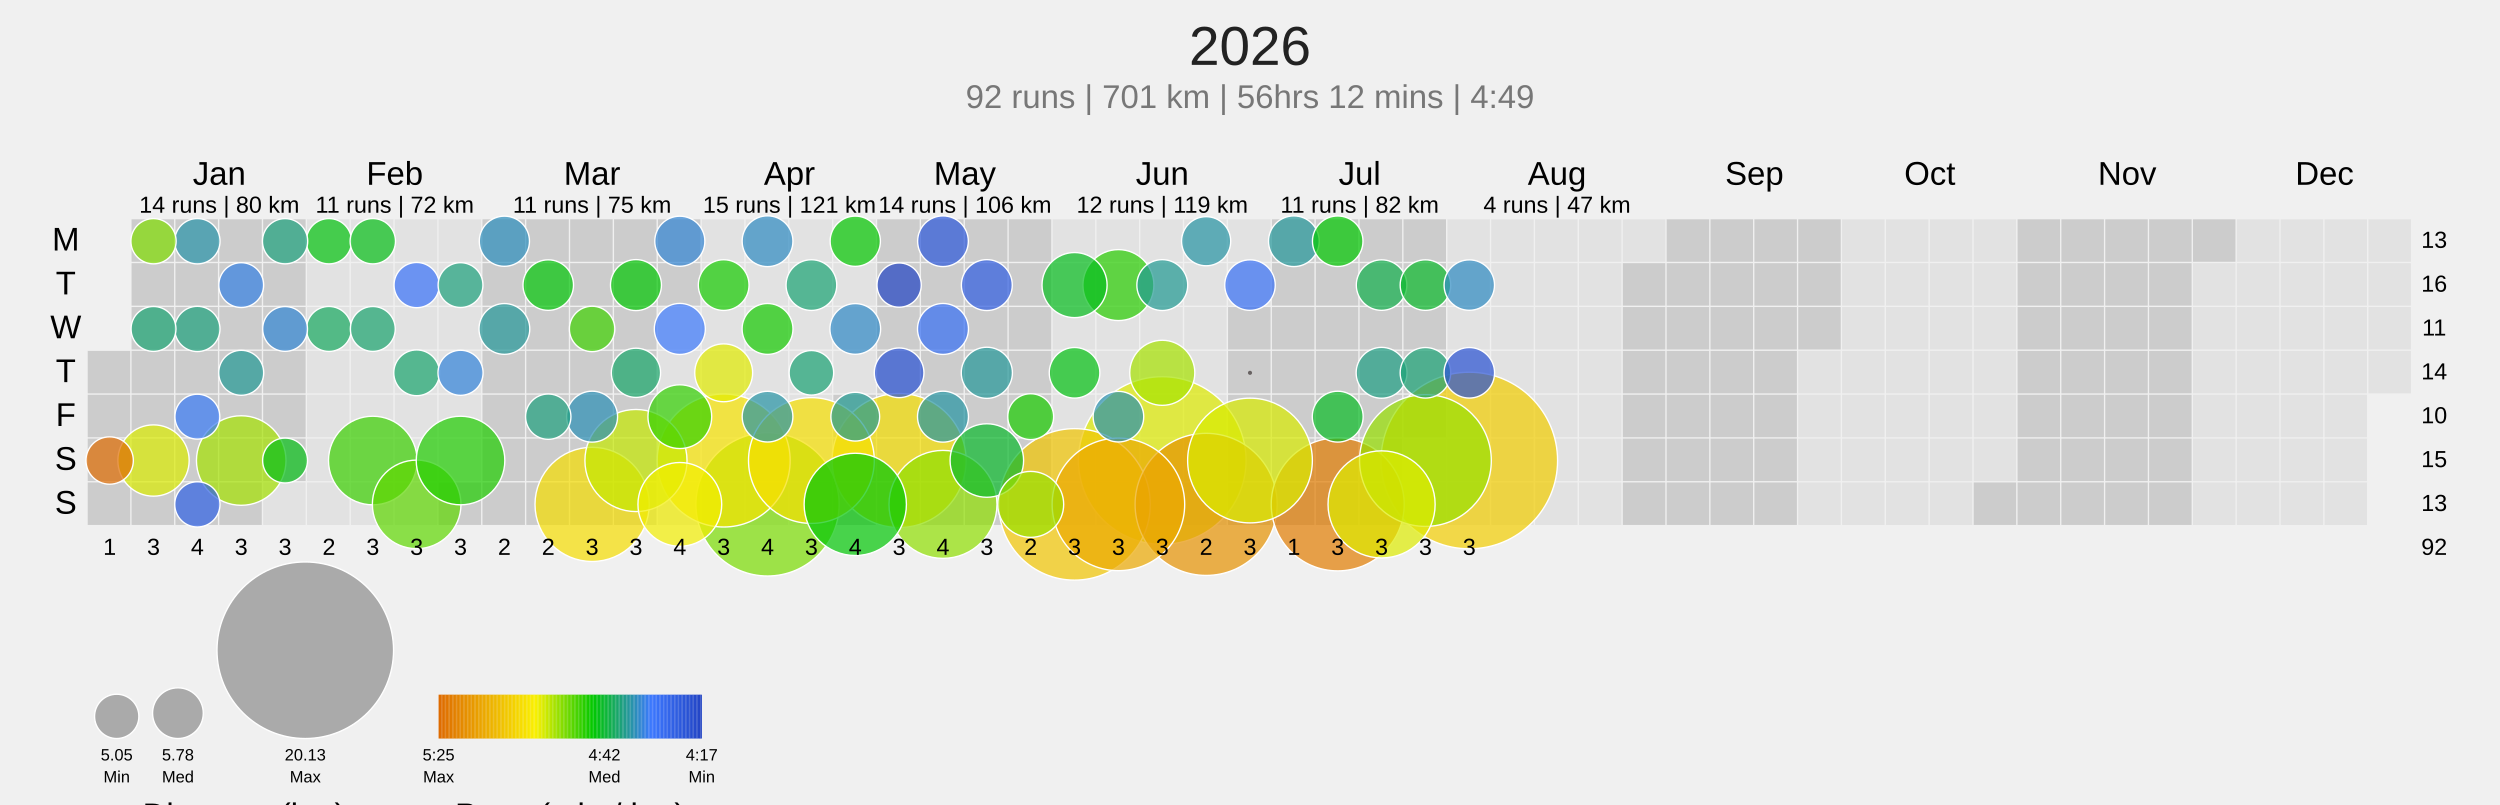
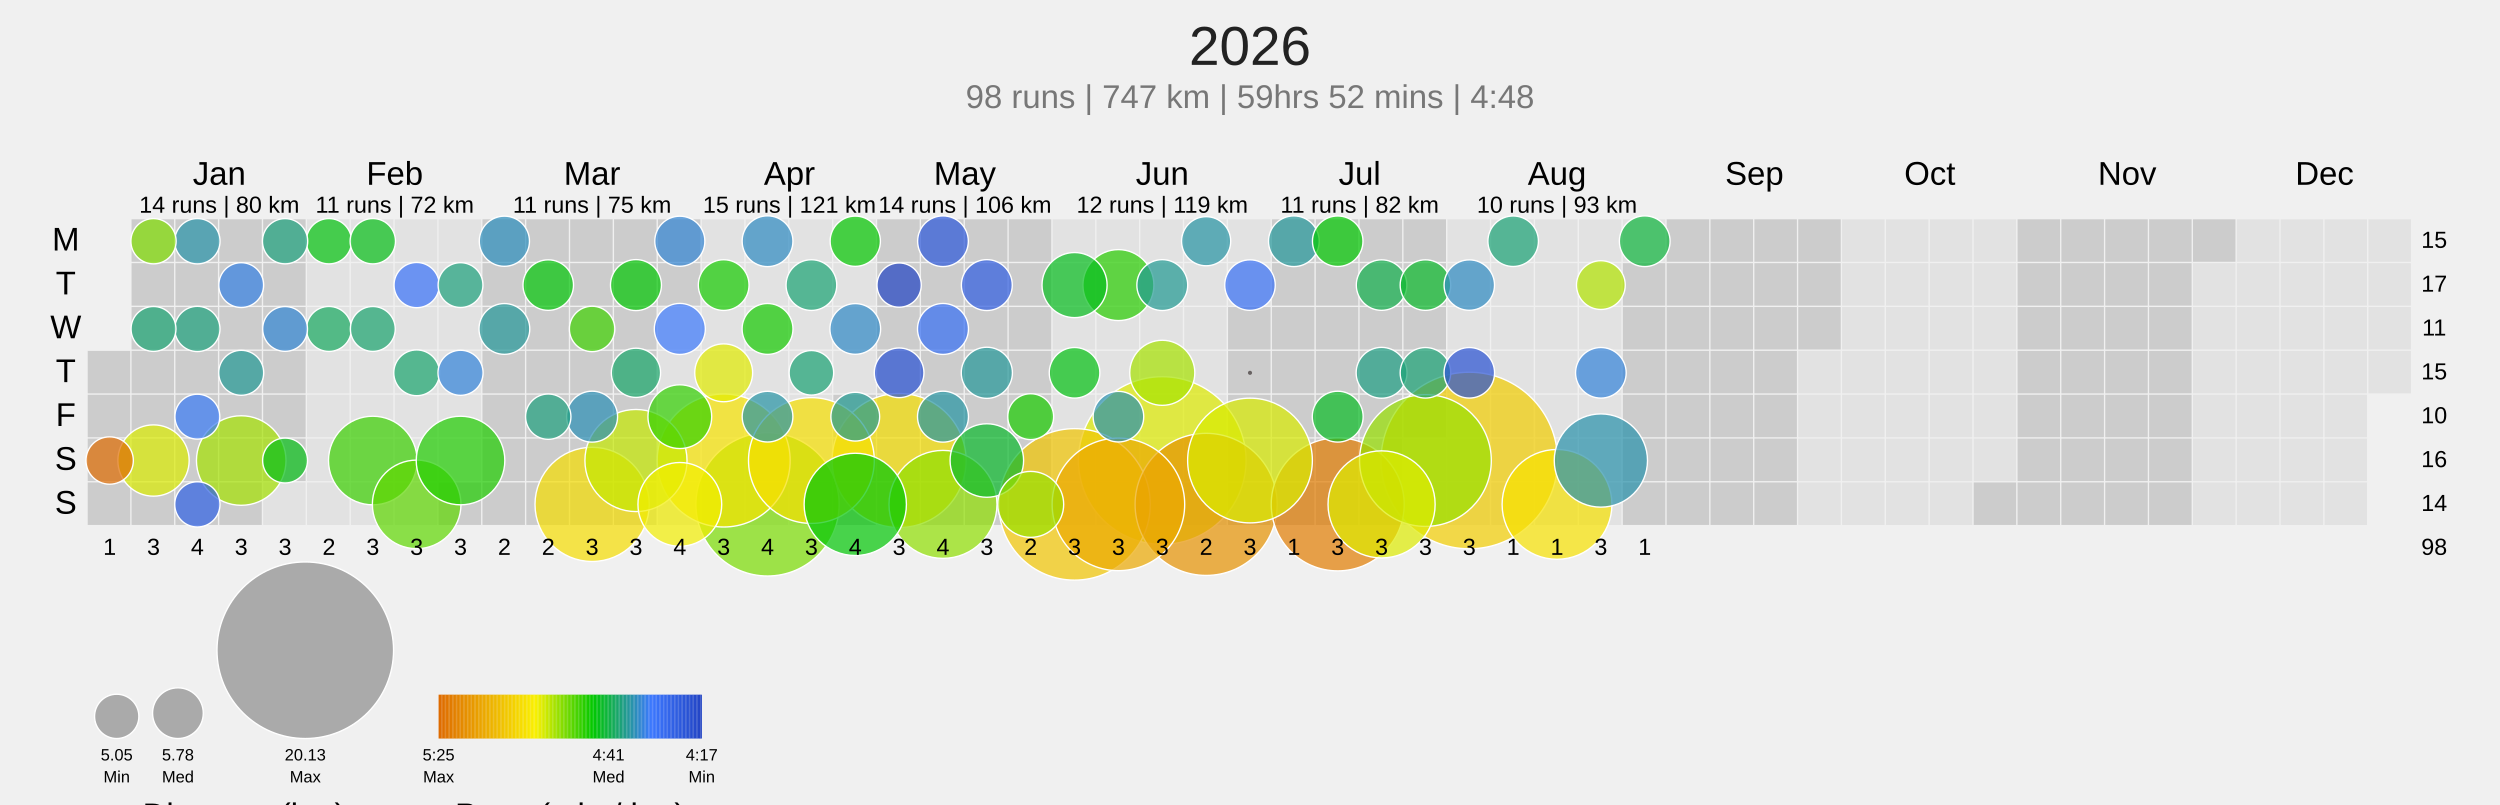
<svg xmlns="http://www.w3.org/2000/svg" viewBox="0 0 1824 586.832">
  <style>
  .month-1 {
    fill: #ccc;
  }
  .month-2 {
    fill: #e2e2e2;
  }
  text {
    font-family: Arial;
    text-anchor: middle;
  }
  .axis-label {
    font-size: 24px;
    dominant-baseline: middle;
  }
  circle {
    fill-opacity: 0.7;
    stroke: white;
  }
  .cross {
    opacity: 0.7;
    stroke: rgb(60, 52, 52);
    stroke-width: 3;
    stroke-linecap: round;
  }
  .count {
    font-size: 17px;
    dominant-baseline: middle;
  }
  .title {
    font-size: 40px;
    dominant-baseline: middle;
    fill: #222;
  }
  .subtitle {
    font-size: 24px;
    dominant-baseline: middle;
    fill: #777;
  }
  </style>
  <text x="912.0" y="36" class="title">2026</text>
-   <text x="912.0" y="72" class="subtitle">92 runs | 701 km | 56hrs 12 mins | 4:49</text>
+   <text x="912.0" y="72" class="subtitle">98 runs | 747 km | 59hrs 52 mins | 4:48</text>
  <rect class="month-1" x="64" y="256" width="31" height="31" />
  <rect class="month-1" x="64" y="288" width="31" height="31" />
  <rect class="month-1" x="64" y="320" width="31" height="31" />
  <rect class="month-1" x="64" y="352" width="31" height="31" />
  <rect class="month-1" x="96" y="160" width="31" height="31" />
  <rect class="month-1" x="96" y="192" width="31" height="31" />
  <rect class="month-1" x="96" y="224" width="31" height="31" />
  <rect class="month-1" x="96" y="256" width="31" height="31" />
  <rect class="month-1" x="96" y="288" width="31" height="31" />
  <rect class="month-1" x="96" y="320" width="31" height="31" />
  <rect class="month-1" x="96" y="352" width="31" height="31" />
  <rect class="month-1" x="128" y="160" width="31" height="31" />
  <rect class="month-1" x="128" y="192" width="31" height="31" />
  <rect class="month-1" x="128" y="224" width="31" height="31" />
  <rect class="month-1" x="128" y="256" width="31" height="31" />
  <rect class="month-1" x="128" y="288" width="31" height="31" />
  <rect class="month-1" x="128" y="320" width="31" height="31" />
  <rect class="month-1" x="128" y="352" width="31" height="31" />
  <rect class="month-1" x="160" y="160" width="31" height="31" />
  <rect class="month-1" x="160" y="192" width="31" height="31" />
  <rect class="month-1" x="160" y="224" width="31" height="31" />
  <rect class="month-1" x="160" y="256" width="31" height="31" />
  <rect class="month-1" x="160" y="288" width="31" height="31" />
  <rect class="month-1" x="160" y="320" width="31" height="31" />
  <rect class="month-1" x="160" y="352" width="31" height="31" />
  <rect class="month-1" x="192" y="160" width="31" height="31" />
  <rect class="month-1" x="192" y="192" width="31" height="31" />
  <rect class="month-1" x="192" y="224" width="31" height="31" />
  <rect class="month-1" x="192" y="256" width="31" height="31" />
  <rect class="month-1" x="192" y="288" width="31" height="31" />
  <rect class="month-1" x="192" y="320" width="31" height="31" />
  <rect class="month-2" x="192" y="352" width="31" height="31" />
  <rect class="month-2" x="224" y="160" width="31" height="31" />
  <rect class="month-2" x="224" y="192" width="31" height="31" />
  <rect class="month-2" x="224" y="224" width="31" height="31" />
  <rect class="month-2" x="224" y="256" width="31" height="31" />
  <rect class="month-2" x="224" y="288" width="31" height="31" />
  <rect class="month-2" x="224" y="320" width="31" height="31" />
  <rect class="month-2" x="224" y="352" width="31" height="31" />
  <rect class="month-2" x="256" y="160" width="31" height="31" />
  <rect class="month-2" x="256" y="192" width="31" height="31" />
  <rect class="month-2" x="256" y="224" width="31" height="31" />
  <rect class="month-2" x="256" y="256" width="31" height="31" />
  <rect class="month-2" x="256" y="288" width="31" height="31" />
  <rect class="month-2" x="256" y="320" width="31" height="31" />
  <rect class="month-2" x="256" y="352" width="31" height="31" />
  <rect class="month-2" x="288" y="160" width="31" height="31" />
  <rect class="month-2" x="288" y="192" width="31" height="31" />
  <rect class="month-2" x="288" y="224" width="31" height="31" />
  <rect class="month-2" x="288" y="256" width="31" height="31" />
  <rect class="month-2" x="288" y="288" width="31" height="31" />
  <rect class="month-2" x="288" y="320" width="31" height="31" />
  <rect class="month-2" x="288" y="352" width="31" height="31" />
  <rect class="month-2" x="320" y="160" width="31" height="31" />
  <rect class="month-2" x="320" y="192" width="31" height="31" />
  <rect class="month-2" x="320" y="224" width="31" height="31" />
  <rect class="month-2" x="320" y="256" width="31" height="31" />
  <rect class="month-2" x="320" y="288" width="31" height="31" />
  <rect class="month-2" x="320" y="320" width="31" height="31" />
  <rect class="month-1" x="320" y="352" width="31" height="31" />
  <rect class="month-1" x="352" y="160" width="31" height="31" />
  <rect class="month-1" x="352" y="192" width="31" height="31" />
  <rect class="month-1" x="352" y="224" width="31" height="31" />
  <rect class="month-1" x="352" y="256" width="31" height="31" />
  <rect class="month-1" x="352" y="288" width="31" height="31" />
  <rect class="month-1" x="352" y="320" width="31" height="31" />
  <rect class="month-1" x="352" y="352" width="31" height="31" />
  <rect class="month-1" x="384" y="160" width="31" height="31" />
  <rect class="month-1" x="384" y="192" width="31" height="31" />
  <rect class="month-1" x="384" y="224" width="31" height="31" />
  <rect class="month-1" x="384" y="256" width="31" height="31" />
  <rect class="month-1" x="384" y="288" width="31" height="31" />
  <rect class="month-1" x="384" y="320" width="31" height="31" />
  <rect class="month-1" x="384" y="352" width="31" height="31" />
  <rect class="month-1" x="416" y="160" width="31" height="31" />
  <rect class="month-1" x="416" y="192" width="31" height="31" />
  <rect class="month-1" x="416" y="224" width="31" height="31" />
  <rect class="month-1" x="416" y="256" width="31" height="31" />
  <rect class="month-1" x="416" y="288" width="31" height="31" />
  <rect class="month-1" x="416" y="320" width="31" height="31" />
  <rect class="month-1" x="416" y="352" width="31" height="31" />
  <rect class="month-1" x="448" y="160" width="31" height="31" />
  <rect class="month-1" x="448" y="192" width="31" height="31" />
  <rect class="month-1" x="448" y="224" width="31" height="31" />
  <rect class="month-1" x="448" y="256" width="31" height="31" />
  <rect class="month-1" x="448" y="288" width="31" height="31" />
  <rect class="month-1" x="448" y="320" width="31" height="31" />
  <rect class="month-1" x="448" y="352" width="31" height="31" />
  <rect class="month-1" x="480" y="160" width="31" height="31" />
  <rect class="month-1" x="480" y="192" width="31" height="31" />
  <rect class="month-2" x="480" y="224" width="31" height="31" />
  <rect class="month-2" x="480" y="256" width="31" height="31" />
  <rect class="month-2" x="480" y="288" width="31" height="31" />
  <rect class="month-2" x="480" y="320" width="31" height="31" />
  <rect class="month-2" x="480" y="352" width="31" height="31" />
  <rect class="month-2" x="512" y="160" width="31" height="31" />
  <rect class="month-2" x="512" y="192" width="31" height="31" />
  <rect class="month-2" x="512" y="224" width="31" height="31" />
  <rect class="month-2" x="512" y="256" width="31" height="31" />
  <rect class="month-2" x="512" y="288" width="31" height="31" />
  <rect class="month-2" x="512" y="320" width="31" height="31" />
  <rect class="month-2" x="512" y="352" width="31" height="31" />
  <rect class="month-2" x="544" y="160" width="31" height="31" />
  <rect class="month-2" x="544" y="192" width="31" height="31" />
  <rect class="month-2" x="544" y="224" width="31" height="31" />
  <rect class="month-2" x="544" y="256" width="31" height="31" />
  <rect class="month-2" x="544" y="288" width="31" height="31" />
  <rect class="month-2" x="544" y="320" width="31" height="31" />
  <rect class="month-2" x="544" y="352" width="31" height="31" />
  <rect class="month-2" x="576" y="160" width="31" height="31" />
  <rect class="month-2" x="576" y="192" width="31" height="31" />
  <rect class="month-2" x="576" y="224" width="31" height="31" />
  <rect class="month-2" x="576" y="256" width="31" height="31" />
  <rect class="month-2" x="576" y="288" width="31" height="31" />
  <rect class="month-2" x="576" y="320" width="31" height="31" />
  <rect class="month-2" x="576" y="352" width="31" height="31" />
  <rect class="month-2" x="608" y="160" width="31" height="31" />
  <rect class="month-2" x="608" y="192" width="31" height="31" />
  <rect class="month-2" x="608" y="224" width="31" height="31" />
  <rect class="month-2" x="608" y="256" width="31" height="31" />
  <rect class="month-1" x="608" y="288" width="31" height="31" />
  <rect class="month-1" x="608" y="320" width="31" height="31" />
  <rect class="month-1" x="608" y="352" width="31" height="31" />
  <rect class="month-1" x="640" y="160" width="31" height="31" />
  <rect class="month-1" x="640" y="192" width="31" height="31" />
  <rect class="month-1" x="640" y="224" width="31" height="31" />
  <rect class="month-1" x="640" y="256" width="31" height="31" />
  <rect class="month-1" x="640" y="288" width="31" height="31" />
  <rect class="month-1" x="640" y="320" width="31" height="31" />
  <rect class="month-1" x="640" y="352" width="31" height="31" />
  <rect class="month-1" x="672" y="160" width="31" height="31" />
  <rect class="month-1" x="672" y="192" width="31" height="31" />
  <rect class="month-1" x="672" y="224" width="31" height="31" />
  <rect class="month-1" x="672" y="256" width="31" height="31" />
  <rect class="month-1" x="672" y="288" width="31" height="31" />
  <rect class="month-1" x="672" y="320" width="31" height="31" />
  <rect class="month-1" x="672" y="352" width="31" height="31" />
  <rect class="month-1" x="704" y="160" width="31" height="31" />
  <rect class="month-1" x="704" y="192" width="31" height="31" />
  <rect class="month-1" x="704" y="224" width="31" height="31" />
  <rect class="month-1" x="704" y="256" width="31" height="31" />
  <rect class="month-1" x="704" y="288" width="31" height="31" />
  <rect class="month-1" x="704" y="320" width="31" height="31" />
  <rect class="month-1" x="704" y="352" width="31" height="31" />
  <rect class="month-1" x="736" y="160" width="31" height="31" />
  <rect class="month-1" x="736" y="192" width="31" height="31" />
  <rect class="month-1" x="736" y="224" width="31" height="31" />
  <rect class="month-1" x="736" y="256" width="31" height="31" />
  <rect class="month-1" x="736" y="288" width="31" height="31" />
  <rect class="month-1" x="736" y="320" width="31" height="31" />
  <rect class="month-1" x="736" y="352" width="31" height="31" />
  <rect class="month-2" x="768" y="160" width="31" height="31" />
  <rect class="month-2" x="768" y="192" width="31" height="31" />
  <rect class="month-2" x="768" y="224" width="31" height="31" />
  <rect class="month-2" x="768" y="256" width="31" height="31" />
  <rect class="month-2" x="768" y="288" width="31" height="31" />
  <rect class="month-2" x="768" y="320" width="31" height="31" />
  <rect class="month-2" x="768" y="352" width="31" height="31" />
  <rect class="month-2" x="800" y="160" width="31" height="31" />
  <rect class="month-2" x="800" y="192" width="31" height="31" />
  <rect class="month-2" x="800" y="224" width="31" height="31" />
  <rect class="month-2" x="800" y="256" width="31" height="31" />
  <rect class="month-2" x="800" y="288" width="31" height="31" />
  <rect class="month-2" x="800" y="320" width="31" height="31" />
  <rect class="month-2" x="800" y="352" width="31" height="31" />
  <rect class="month-2" x="832" y="160" width="31" height="31" />
  <rect class="month-2" x="832" y="192" width="31" height="31" />
  <rect class="month-2" x="832" y="224" width="31" height="31" />
  <rect class="month-2" x="832" y="256" width="31" height="31" />
  <rect class="month-2" x="832" y="288" width="31" height="31" />
  <rect class="month-2" x="832" y="320" width="31" height="31" />
  <rect class="month-2" x="832" y="352" width="31" height="31" />
  <rect class="month-2" x="864" y="160" width="31" height="31" />
  <rect class="month-2" x="864" y="192" width="31" height="31" />
  <rect class="month-2" x="864" y="224" width="31" height="31" />
  <rect class="month-2" x="864" y="256" width="31" height="31" />
  <rect class="month-2" x="864" y="288" width="31" height="31" />
  <rect class="month-2" x="864" y="320" width="31" height="31" />
  <rect class="month-2" x="864" y="352" width="31" height="31" />
  <rect class="month-2" x="896" y="160" width="31" height="31" />
  <rect class="month-2" x="896" y="192" width="31" height="31" />
  <rect class="month-1" x="896" y="224" width="31" height="31" />
  <rect class="month-1" x="896" y="256" width="31" height="31" />
  <rect class="month-1" x="896" y="288" width="31" height="31" />
  <rect class="month-1" x="896" y="320" width="31" height="31" />
  <rect class="month-1" x="896" y="352" width="31" height="31" />
  <rect class="month-1" x="928" y="160" width="31" height="31" />
  <rect class="month-1" x="928" y="192" width="31" height="31" />
  <rect class="month-1" x="928" y="224" width="31" height="31" />
  <rect class="month-1" x="928" y="256" width="31" height="31" />
  <rect class="month-1" x="928" y="288" width="31" height="31" />
  <rect class="month-1" x="928" y="320" width="31" height="31" />
  <rect class="month-1" x="928" y="352" width="31" height="31" />
  <rect class="month-1" x="960" y="160" width="31" height="31" />
  <rect class="month-1" x="960" y="192" width="31" height="31" />
  <rect class="month-1" x="960" y="224" width="31" height="31" />
  <rect class="month-1" x="960" y="256" width="31" height="31" />
  <rect class="month-1" x="960" y="288" width="31" height="31" />
  <rect class="month-1" x="960" y="320" width="31" height="31" />
  <rect class="month-1" x="960" y="352" width="31" height="31" />
  <rect class="month-1" x="992" y="160" width="31" height="31" />
  <rect class="month-1" x="992" y="192" width="31" height="31" />
  <rect class="month-1" x="992" y="224" width="31" height="31" />
  <rect class="month-1" x="992" y="256" width="31" height="31" />
  <rect class="month-1" x="992" y="288" width="31" height="31" />
  <rect class="month-1" x="992" y="320" width="31" height="31" />
  <rect class="month-1" x="992" y="352" width="31" height="31" />
  <rect class="month-1" x="1024" y="160" width="31" height="31" />
  <rect class="month-1" x="1024" y="192" width="31" height="31" />
  <rect class="month-1" x="1024" y="224" width="31" height="31" />
  <rect class="month-1" x="1024" y="256" width="31" height="31" />
  <rect class="month-1" x="1024" y="288" width="31" height="31" />
  <rect class="month-2" x="1024" y="320" width="31" height="31" />
  <rect class="month-2" x="1024" y="352" width="31" height="31" />
  <rect class="month-2" x="1056" y="160" width="31" height="31" />
  <rect class="month-2" x="1056" y="192" width="31" height="31" />
  <rect class="month-2" x="1056" y="224" width="31" height="31" />
  <rect class="month-2" x="1056" y="256" width="31" height="31" />
  <rect class="month-2" x="1056" y="288" width="31" height="31" />
  <rect class="month-2" x="1056" y="320" width="31" height="31" />
  <rect class="month-2" x="1056" y="352" width="31" height="31" />
  <rect class="month-2" x="1088" y="160" width="31" height="31" />
  <rect class="month-2" x="1088" y="192" width="31" height="31" />
  <rect class="month-2" x="1088" y="224" width="31" height="31" />
  <rect class="month-2" x="1088" y="256" width="31" height="31" />
  <rect class="month-2" x="1088" y="288" width="31" height="31" />
  <rect class="month-2" x="1088" y="320" width="31" height="31" />
  <rect class="month-2" x="1088" y="352" width="31" height="31" />
  <rect class="month-2" x="1120" y="160" width="31" height="31" />
  <rect class="month-2" x="1120" y="192" width="31" height="31" />
  <rect class="month-2" x="1120" y="224" width="31" height="31" />
  <rect class="month-2" x="1120" y="256" width="31" height="31" />
  <rect class="month-2" x="1120" y="288" width="31" height="31" />
  <rect class="month-2" x="1120" y="320" width="31" height="31" />
  <rect class="month-2" x="1120" y="352" width="31" height="31" />
  <rect class="month-2" x="1152" y="160" width="31" height="31" />
  <rect class="month-2" x="1152" y="192" width="31" height="31" />
  <rect class="month-2" x="1152" y="224" width="31" height="31" />
  <rect class="month-2" x="1152" y="256" width="31" height="31" />
  <rect class="month-2" x="1152" y="288" width="31" height="31" />
  <rect class="month-2" x="1152" y="320" width="31" height="31" />
  <rect class="month-2" x="1152" y="352" width="31" height="31" />
  <rect class="month-2" x="1184" y="160" width="31" height="31" />
  <rect class="month-1" x="1184" y="192" width="31" height="31" />
  <rect class="month-1" x="1184" y="224" width="31" height="31" />
  <rect class="month-1" x="1184" y="256" width="31" height="31" />
  <rect class="month-1" x="1184" y="288" width="31" height="31" />
  <rect class="month-1" x="1184" y="320" width="31" height="31" />
  <rect class="month-1" x="1184" y="352" width="31" height="31" />
  <rect class="month-1" x="1216" y="160" width="31" height="31" />
  <rect class="month-1" x="1216" y="192" width="31" height="31" />
  <rect class="month-1" x="1216" y="224" width="31" height="31" />
  <rect class="month-1" x="1216" y="256" width="31" height="31" />
  <rect class="month-1" x="1216" y="288" width="31" height="31" />
  <rect class="month-1" x="1216" y="320" width="31" height="31" />
  <rect class="month-1" x="1216" y="352" width="31" height="31" />
  <rect class="month-1" x="1248" y="160" width="31" height="31" />
  <rect class="month-1" x="1248" y="192" width="31" height="31" />
  <rect class="month-1" x="1248" y="224" width="31" height="31" />
  <rect class="month-1" x="1248" y="256" width="31" height="31" />
  <rect class="month-1" x="1248" y="288" width="31" height="31" />
  <rect class="month-1" x="1248" y="320" width="31" height="31" />
  <rect class="month-1" x="1248" y="352" width="31" height="31" />
  <rect class="month-1" x="1280" y="160" width="31" height="31" />
  <rect class="month-1" x="1280" y="192" width="31" height="31" />
  <rect class="month-1" x="1280" y="224" width="31" height="31" />
  <rect class="month-1" x="1280" y="256" width="31" height="31" />
  <rect class="month-1" x="1280" y="288" width="31" height="31" />
  <rect class="month-1" x="1280" y="320" width="31" height="31" />
  <rect class="month-1" x="1280" y="352" width="31" height="31" />
  <rect class="month-1" x="1312" y="160" width="31" height="31" />
  <rect class="month-1" x="1312" y="192" width="31" height="31" />
  <rect class="month-1" x="1312" y="224" width="31" height="31" />
  <rect class="month-2" x="1312" y="256" width="31" height="31" />
  <rect class="month-2" x="1312" y="288" width="31" height="31" />
  <rect class="month-2" x="1312" y="320" width="31" height="31" />
  <rect class="month-2" x="1312" y="352" width="31" height="31" />
  <rect class="month-2" x="1344" y="160" width="31" height="31" />
  <rect class="month-2" x="1344" y="192" width="31" height="31" />
  <rect class="month-2" x="1344" y="224" width="31" height="31" />
  <rect class="month-2" x="1344" y="256" width="31" height="31" />
  <rect class="month-2" x="1344" y="288" width="31" height="31" />
  <rect class="month-2" x="1344" y="320" width="31" height="31" />
  <rect class="month-2" x="1344" y="352" width="31" height="31" />
  <rect class="month-2" x="1376" y="160" width="31" height="31" />
  <rect class="month-2" x="1376" y="192" width="31" height="31" />
  <rect class="month-2" x="1376" y="224" width="31" height="31" />
  <rect class="month-2" x="1376" y="256" width="31" height="31" />
  <rect class="month-2" x="1376" y="288" width="31" height="31" />
  <rect class="month-2" x="1376" y="320" width="31" height="31" />
  <rect class="month-2" x="1376" y="352" width="31" height="31" />
  <rect class="month-2" x="1408" y="160" width="31" height="31" />
  <rect class="month-2" x="1408" y="192" width="31" height="31" />
  <rect class="month-2" x="1408" y="224" width="31" height="31" />
  <rect class="month-2" x="1408" y="256" width="31" height="31" />
  <rect class="month-2" x="1408" y="288" width="31" height="31" />
  <rect class="month-2" x="1408" y="320" width="31" height="31" />
  <rect class="month-2" x="1408" y="352" width="31" height="31" />
  <rect class="month-2" x="1440" y="160" width="31" height="31" />
  <rect class="month-2" x="1440" y="192" width="31" height="31" />
  <rect class="month-2" x="1440" y="224" width="31" height="31" />
  <rect class="month-2" x="1440" y="256" width="31" height="31" />
  <rect class="month-2" x="1440" y="288" width="31" height="31" />
  <rect class="month-2" x="1440" y="320" width="31" height="31" />
  <rect class="month-1" x="1440" y="352" width="31" height="31" />
  <rect class="month-1" x="1472" y="160" width="31" height="31" />
  <rect class="month-1" x="1472" y="192" width="31" height="31" />
  <rect class="month-1" x="1472" y="224" width="31" height="31" />
  <rect class="month-1" x="1472" y="256" width="31" height="31" />
  <rect class="month-1" x="1472" y="288" width="31" height="31" />
  <rect class="month-1" x="1472" y="320" width="31" height="31" />
  <rect class="month-1" x="1472" y="352" width="31" height="31" />
  <rect class="month-1" x="1504" y="160" width="31" height="31" />
  <rect class="month-1" x="1504" y="192" width="31" height="31" />
  <rect class="month-1" x="1504" y="224" width="31" height="31" />
  <rect class="month-1" x="1504" y="256" width="31" height="31" />
  <rect class="month-1" x="1504" y="288" width="31" height="31" />
  <rect class="month-1" x="1504" y="320" width="31" height="31" />
  <rect class="month-1" x="1504" y="352" width="31" height="31" />
  <rect class="month-1" x="1536" y="160" width="31" height="31" />
  <rect class="month-1" x="1536" y="192" width="31" height="31" />
  <rect class="month-1" x="1536" y="224" width="31" height="31" />
  <rect class="month-1" x="1536" y="256" width="31" height="31" />
  <rect class="month-1" x="1536" y="288" width="31" height="31" />
  <rect class="month-1" x="1536" y="320" width="31" height="31" />
  <rect class="month-1" x="1536" y="352" width="31" height="31" />
  <rect class="month-1" x="1568" y="160" width="31" height="31" />
  <rect class="month-1" x="1568" y="192" width="31" height="31" />
  <rect class="month-1" x="1568" y="224" width="31" height="31" />
  <rect class="month-1" x="1568" y="256" width="31" height="31" />
  <rect class="month-1" x="1568" y="288" width="31" height="31" />
  <rect class="month-1" x="1568" y="320" width="31" height="31" />
  <rect class="month-1" x="1568" y="352" width="31" height="31" />
  <rect class="month-1" x="1600" y="160" width="31" height="31" />
  <rect class="month-2" x="1600" y="192" width="31" height="31" />
  <rect class="month-2" x="1600" y="224" width="31" height="31" />
  <rect class="month-2" x="1600" y="256" width="31" height="31" />
  <rect class="month-2" x="1600" y="288" width="31" height="31" />
  <rect class="month-2" x="1600" y="320" width="31" height="31" />
  <rect class="month-2" x="1600" y="352" width="31" height="31" />
  <rect class="month-2" x="1632" y="160" width="31" height="31" />
  <rect class="month-2" x="1632" y="192" width="31" height="31" />
  <rect class="month-2" x="1632" y="224" width="31" height="31" />
  <rect class="month-2" x="1632" y="256" width="31" height="31" />
  <rect class="month-2" x="1632" y="288" width="31" height="31" />
  <rect class="month-2" x="1632" y="320" width="31" height="31" />
  <rect class="month-2" x="1632" y="352" width="31" height="31" />
  <rect class="month-2" x="1664" y="160" width="31" height="31" />
  <rect class="month-2" x="1664" y="192" width="31" height="31" />
  <rect class="month-2" x="1664" y="224" width="31" height="31" />
  <rect class="month-2" x="1664" y="256" width="31" height="31" />
  <rect class="month-2" x="1664" y="288" width="31" height="31" />
  <rect class="month-2" x="1664" y="320" width="31" height="31" />
  <rect class="month-2" x="1664" y="352" width="31" height="31" />
  <rect class="month-2" x="1696" y="160" width="31" height="31" />
  <rect class="month-2" x="1696" y="192" width="31" height="31" />
  <rect class="month-2" x="1696" y="224" width="31" height="31" />
  <rect class="month-2" x="1696" y="256" width="31" height="31" />
  <rect class="month-2" x="1696" y="288" width="31" height="31" />
  <rect class="month-2" x="1696" y="320" width="31" height="31" />
  <rect class="month-2" x="1696" y="352" width="31" height="31" />
  <rect class="month-2" x="1728" y="160" width="31" height="31" />
  <rect class="month-2" x="1728" y="192" width="31" height="31" />
  <rect class="month-2" x="1728" y="224" width="31" height="31" />
  <rect class="month-2" x="1728" y="256" width="31" height="31" />
  <circle fill="rgb(243, 206, 0)" cx="1072.0" cy="336.0" r="64.416" />
  <circle fill="rgb(222, 236, 0)" cx="848.0" cy="336.0" r="61.152" />
  <circle fill="rgb(241, 197, 0)" cx="784.0" cy="368.0" r="55.264" />
  <circle fill="rgb(122, 220, 0)" cx="560.0" cy="368.0" r="52.256" />
  <circle fill="rgb(230, 146, 0)" cx="880.0" cy="368.0" r="51.84" />
  <circle fill="rgb(246, 223, 0)" cx="656.0" cy="336.0" r="48.893" />
  <circle fill="rgb(248, 228, 0)" cx="528.0" cy="336.0" r="48.512" />
  <circle fill="rgb(226, 124, 0)" cx="976.0" cy="368.0" r="48.512" />
  <circle fill="rgb(235, 168, 0)" cx="816.0" cy="368.0" r="48.352" />
  <circle fill="rgb(151, 224, 0)" cx="1040.0" cy="336.0" r="48.064" />
  <circle fill="rgb(247, 224, 0)" cx="592.0" cy="336.0" r="45.888" />
  <circle fill="rgb(217, 235, 0)" cx="912.0" cy="336.0" r="45.504" />
  <circle fill="rgb(246, 221, 0)" cx="432.0" cy="368.0" r="41.664" />
+   <circle fill="rgb(247, 226, 0)" cx="1136.0" cy="368.0" r="40.064" />
  <circle fill="rgb(143, 223, 0)" cx="688.0" cy="368.0" r="39.392" />
  <circle fill="rgb(221, 235, 0)" cx="1008.0" cy="368.0" r="39.072" />
  <circle fill="rgb(1, 199, 5)" cx="624.0" cy="368.0" r="37.312" />
  <circle fill="rgb(197, 232, 0)" cx="464.0" cy="336.0" r="37.248" />
+   <circle fill="rgb(40, 146, 172)" cx="1168.0" cy="336.0" r="34.016" />
  <circle fill="rgb(165, 226, 0)" cx="176.0" cy="336.0" r="32.672" />
  <circle fill="rgb(59, 209, 0)" cx="272.0" cy="336.0" r="32.32" />
  <circle fill="rgb(95, 215, 0)" cx="304.0" cy="368.0" r="32.32" />
  <circle fill="rgb(32, 205, 0)" cx="336.0" cy="336.0" r="32.32" />
  <circle fill="rgb(243, 239, 0)" cx="496.0" cy="368.0" r="30.56" />
  <circle fill="rgb(11, 186, 45)" cx="720.0" cy="336.0" r="26.816" />
  <circle fill="rgb(219, 235, 0)" cx="112.0" cy="336.0" r="26.016" />
  <circle fill="rgb(40, 206, 0)" cx="816.0" cy="208.0" r="25.888" />
  <circle fill="rgb(152, 224, 0)" cx="752.0" cy="368.0" r="24.064" />
  <circle fill="rgb(7, 190, 31)" cx="784.0" cy="208.0" r="23.744" />
  <circle fill="rgb(167, 227, 0)" cx="848.0" cy="272.0" r="23.744" />
  <circle fill="rgb(51, 208, 0)" cx="496.0" cy="304.0" r="23.264" />
  <circle fill="rgb(225, 236, 0)" cx="528.0" cy="272.0" r="21.12" />
  <circle fill="rgb(36, 152, 153)" cx="720.0" cy="272.0" r="18.656" />
  <circle fill="rgb(60, 121, 253)" cx="496.0" cy="240.0" r="18.624" />
  <circle fill="rgb(43, 143, 181)" cx="432.0" cy="304.0" r="18.592" />
  <circle fill="rgb(1, 199, 2)" cx="464.0" cy="208.0" r="18.592" />
  <circle fill="rgb(55, 111, 244)" cx="688.0" cy="240.0" r="18.592" />
  <circle fill="rgb(38, 149, 163)" cx="688.0" cy="304.0" r="18.592" />
  <circle fill="rgb(20, 203, 0)" cx="560.0" cy="240.0" r="18.56" />
  <circle fill="rgb(47, 93, 225)" cx="720.0" cy="208.0" r="18.56" />
  <circle fill="rgb(34, 154, 147)" cx="848.0" cy="208.0" r="18.56" />
  <circle fill="rgb(9, 188, 38)" cx="976.0" cy="304.0" r="18.56" />
  <circle fill="rgb(31, 159, 132)" cx="1008.0" cy="272.0" r="18.56" />
  <circle fill="rgb(36, 152, 153)" cx="368.0" cy="240.0" r="18.528" />
  <circle fill="rgb(46, 139, 194)" cx="560.0" cy="176.0" r="18.528" />
  <circle fill="rgb(22, 204, 0)" cx="528.0" cy="208.0" r="18.496" />
  <circle fill="rgb(39, 148, 166)" cx="560.0" cy="304.0" r="18.496" />
  <circle fill="rgb(27, 164, 116)" cx="592.0" cy="208.0" r="18.496" />
  <circle fill="rgb(47, 138, 198)" cx="624.0" cy="240.0" r="18.496" />
  <circle fill="rgb(44, 88, 219)" cx="688.0" cy="176.0" r="18.496" />
  <circle fill="rgb(36, 152, 154)" cx="944.0" cy="176.0" r="18.496" />
+   <circle fill="rgb(14, 181, 60)" cx="1200.0" cy="176.0" r="18.496" />
  <circle fill="rgb(4, 194, 19)" cx="784.0" cy="272.0" r="18.464" />
  <circle fill="rgb(41, 145, 175)" cx="816.0" cy="304.0" r="18.464" />
+   <circle fill="rgb(52, 131, 219)" cx="1168.0" cy="272.0" r="18.464" />
  <circle fill="rgb(2, 198, 8)" cx="400.0" cy="208.0" r="18.432" />
  <circle fill="rgb(55, 111, 245)" cx="912.0" cy="208.0" r="18.432" />
  <circle fill="rgb(1, 200, 0)" cx="976.0" cy="176.0" r="18.432" />
  <circle fill="rgb(18, 176, 76)" cx="1008.0" cy="208.0" r="18.432" />
  <circle fill="rgb(10, 186, 43)" cx="1040.0" cy="208.0" r="18.432" />
  <circle fill="rgb(27, 163, 117)" cx="1040.0" cy="272.0" r="18.432" />
  <circle fill="rgb(41, 82, 212)" cx="1072.0" cy="272.0" r="18.432" />
+   <circle fill="rgb(27, 163, 117)" cx="1104.0" cy="176.0" r="18.432" />
  <circle fill="rgb(46, 139, 194)" cx="1072.0" cy="208.0" r="18.4" />
  <circle fill="rgb(3, 200, 0)" cx="624.0" cy="176.0" r="18.336" />
  <circle fill="rgb(44, 141, 188)" cx="368.0" cy="176.0" r="18.304" />
  <circle fill="rgb(50, 133, 212)" cx="496.0" cy="176.0" r="18.272" />
  <circle fill="rgb(41, 82, 213)" cx="656.0" cy="272.0" r="18.112" />
  <circle fill="rgb(25, 167, 106)" cx="464.0" cy="272.0" r="17.952" />
  <circle fill="rgb(39, 149, 164)" cx="880.0" cy="176.0" r="17.92" />
  <circle fill="rgb(34, 154, 146)" cx="624.0" cy="304.0" r="17.792" />
+   <circle fill="rgb(178, 228, 0)" cx="1168.0" cy="208.0" r="17.792" />
  <circle fill="rgb(222, 108, 0)" cx="80.0" cy="336.0" r="17.28" />
  <circle fill="rgb(27, 204, 0)" cx="752.0" cy="304.0" r="16.736" />
  <circle fill="rgb(26, 166, 110)" cx="304.0" cy="272.0" r="16.704" />
  <circle fill="rgb(63, 210, 0)" cx="432.0" cy="240.0" r="16.576" />
  <circle fill="rgb(40, 147, 169)" cx="144.0" cy="176.0" r="16.544" />
  <circle fill="rgb(3, 195, 15)" cx="240.0" cy="176.0" r="16.544" />
  <circle fill="rgb(6, 192, 24)" cx="272.0" cy="176.0" r="16.544" />
  <circle fill="rgb(30, 160, 126)" cx="400.0" cy="304.0" r="16.544" />
  <circle fill="rgb(127, 220, 0)" cx="112.0" cy="176.0" r="16.512" />
  <circle fill="rgb(29, 161, 124)" cx="144.0" cy="240.0" r="16.512" />
  <circle fill="rgb(48, 97, 229)" cx="144.0" cy="368.0" r="16.512" />
  <circle fill="rgb(29, 161, 124)" cx="208.0" cy="176.0" r="16.512" />
  <circle fill="rgb(58, 115, 250)" cx="304.0" cy="208.0" r="16.512" />
  <circle fill="rgb(51, 132, 218)" cx="336.0" cy="272.0" r="16.448" />
  <circle fill="rgb(35, 153, 149)" cx="176.0" cy="272.0" r="16.416" />
  <circle fill="rgb(23, 170, 96)" cx="240.0" cy="240.0" r="16.416" />
  <circle fill="rgb(27, 164, 114)" cx="112.0" cy="240.0" r="16.384" />
  <circle fill="rgb(58, 123, 246)" cx="144.0" cy="304.0" r="16.384" />
  <circle fill="rgb(6, 192, 24)" cx="208.0" cy="336.0" r="16.384" />
  <circle fill="rgb(26, 165, 110)" cx="272.0" cy="240.0" r="16.384" />
  <circle fill="rgb(54, 129, 227)" cx="176.0" cy="208.0" r="16.352" />
  <circle fill="rgb(50, 134, 211)" cx="208.0" cy="240.0" r="16.352" />
  <circle fill="rgb(29, 161, 124)" cx="336.0" cy="208.0" r="16.352" />
  <circle fill="rgb(27, 163, 116)" cx="592.0" cy="272.0" r="16.256" />
  <circle fill="rgb(33, 67, 195)" cx="656.0" cy="208.0" r="16.16" />
  <path d="M912.0 272.0l0.0 0.0M912.0 272.0l0.0 -0.0" class="cross" />
  <g class="count">
    <text x="80.0" y="400.0">1</text>
    <text x="112.0" y="400.0">3</text>
    <text x="144.0" y="400.0">4</text>
    <text x="176.0" y="400.0">3</text>
    <text x="208.0" y="400.0">3</text>
    <text x="240.0" y="400.0">2</text>
    <text x="272.0" y="400.0">3</text>
    <text x="304.0" y="400.0">3</text>
    <text x="336.0" y="400.0">3</text>
    <text x="368.0" y="400.0">2</text>
    <text x="400.0" y="400.0">2</text>
    <text x="432.0" y="400.0">3</text>
    <text x="464.0" y="400.0">3</text>
    <text x="496.0" y="400.0">4</text>
    <text x="528.0" y="400.0">3</text>
    <text x="560.0" y="400.0">4</text>
    <text x="592.0" y="400.0">3</text>
    <text x="624.0" y="400.0">4</text>
    <text x="656.0" y="400.0">3</text>
    <text x="688.0" y="400.0">4</text>
    <text x="720.0" y="400.0">3</text>
    <text x="752.0" y="400.0">2</text>
    <text x="784.0" y="400.0">3</text>
    <text x="816.0" y="400.0">3</text>
    <text x="848.0" y="400.0">3</text>
    <text x="880.0" y="400.0">2</text>
    <text x="912.0" y="400.0">3</text>
    <text x="944.0" y="400.0">1</text>
    <text x="976.0" y="400.0">3</text>
    <text x="1008.0" y="400.0">3</text>
    <text x="1040.0" y="400.0">3</text>
    <text x="1072.0" y="400.0">3</text>
-     <text x="1776.0" y="336.0">15</text>
-     <text x="1776.0" y="176.0">13</text>
+     <text x="1104.0" y="400.0">1</text>
+     <text x="1136.0" y="400.0">1</text>
+     <text x="1168.0" y="400.0">3</text>
+     <text x="1200.0" y="400.0">1</text>
+     <text x="1776.0" y="336.0">16</text>
+     <text x="1776.0" y="176.0">15</text>
    <text x="1776.0" y="240.0">11</text>
    <text x="1776.0" y="304.0">10</text>
-     <text x="1776.0" y="368.0">13</text>
-     <text x="1776.0" y="208.0">16</text>
-     <text x="1776.0" y="272.0">14</text>
-     <text x="1776.0" y="400.0">92</text>
+     <text x="1776.0" y="368.0">14</text>
+     <text x="1776.0" y="208.0">17</text>
+     <text x="1776.0" y="272.0">15</text>
+     <text x="1776.0" y="400.0">98</text>
  </g>
  <g class="axis-label">
    <text x="48.0" y="176.0">M</text>
    <text x="48.0" y="208.0">T</text>
    <text x="48.0" y="240.0">W</text>
    <text x="48.0" y="272.0">T</text>
    <text x="48.0" y="304.0">F</text>
    <text x="48.0" y="336.0">S</text>
    <text x="48.0" y="368.0">S</text>
  </g>
  <g class="axis-label">
    <g transform="translate(160.0 128)">
      <text>Jan</text>
      <text y="22.4" class="count">14 runs | 80 km</text>
    </g>
    <g transform="translate(288.0 128)">
      <text>Feb</text>
      <text y="22.4" class="count">11 runs | 72 km</text>
    </g>
    <g transform="translate(432.0 128)">
      <text>Mar</text>
      <text y="22.4" class="count">11 runs | 75 km</text>
    </g>
    <g transform="translate(576.0 128)">
      <text>Apr</text>
      <text y="22.4" class="count">15 runs | 121 km</text>
    </g>
    <g transform="translate(704.0 128)">
      <text>May</text>
      <text y="22.4" class="count">14 runs | 106 km</text>
    </g>
    <g transform="translate(848.0 128)">
      <text>Jun</text>
      <text y="22.4" class="count">12 runs | 119 km</text>
    </g>
    <g transform="translate(992.0 128)">
      <text>Jul</text>
      <text y="22.4" class="count">11 runs | 82 km</text>
    </g>
    <g transform="translate(1136.0 128)">
      <text>Aug</text>
-       <text y="22.4" class="count">4 runs | 47 km</text>
+       <text y="22.4" class="count">10 runs | 93 km</text>
    </g>
    <g transform="translate(1280.0 128)">
      <text>Sep</text>
    </g>
    <g transform="translate(1408.0 128)">
      <text>Oct</text>
    </g>
    <g transform="translate(1552.0 128)">
      <text>Nov</text>
    </g>
    <g transform="translate(1696.0 128)">
      <text>Dec</text>
    </g>
  </g>
  <circle fill="rgb(140, 140, 140)" cx="85.16" cy="522.672" r="16.16" />
  <text x="85.16" y="554.832">5.05</text>
  <text x="85.16" y="570.832">Min</text>
  <circle fill="rgb(140, 140, 140)" cx="129.816" cy="520.336" r="18.496" />
  <text x="129.816" y="554.832">5.78</text>
  <text x="129.816" y="570.832">Med</text>
  <circle fill="rgb(140, 140, 140)" cx="222.728" cy="474.416" r="64.416" />
  <text x="222.728" y="554.832">20.13</text>
  <text x="222.728" y="570.832">Max</text>
  <text x="178.072" y="602.832" font-size="24px">Distance (km)</text>
  <text x="320" y="554.832">5:25</text>
  <text x="320" y="570.832">Max</text>
  <rect fill="rgb(222, 107, 0)" x="320" y="506.832" width="1.1" height="32" />
  <rect fill="rgb(223, 109, 0)" x="321" y="506.832" width="1.1" height="32" />
  <rect fill="rgb(223, 110, 0)" x="322" y="506.832" width="1.1" height="32" />
  <rect fill="rgb(223, 112, 0)" x="323" y="506.832" width="1.1" height="32" />
  <rect fill="rgb(224, 114, 0)" x="324" y="506.832" width="1.1" height="32" />
  <rect fill="rgb(224, 116, 0)" x="325" y="506.832" width="1.1" height="32" />
  <rect fill="rgb(225, 118, 0)" x="326" y="506.832" width="1.1" height="32" />
  <rect fill="rgb(225, 120, 0)" x="327" y="506.832" width="1.1" height="32" />
  <rect fill="rgb(225, 122, 0)" x="328" y="506.832" width="1.1" height="32" />
  <rect fill="rgb(226, 124, 0)" x="329" y="506.832" width="1.1" height="32" />
  <rect fill="rgb(226, 126, 0)" x="330" y="506.832" width="1.1" height="32" />
  <rect fill="rgb(227, 128, 0)" x="331" y="506.832" width="1.1" height="32" />
  <rect fill="rgb(227, 129, 0)" x="332" y="506.832" width="1.1" height="32" />
  <rect fill="rgb(227, 131, 0)" x="333" y="506.832" width="1.1" height="32" />
  <rect fill="rgb(228, 133, 0)" x="334" y="506.832" width="1.1" height="32" />
  <rect fill="rgb(228, 135, 0)" x="335" y="506.832" width="1.1" height="32" />
  <rect fill="rgb(229, 137, 0)" x="336" y="506.832" width="1.1" height="32" />
  <rect fill="rgb(229, 139, 0)" x="337" y="506.832" width="1.1" height="32" />
  <rect fill="rgb(229, 141, 0)" x="338" y="506.832" width="1.1" height="32" />
  <rect fill="rgb(230, 143, 0)" x="339" y="506.832" width="1.1" height="32" />
  <rect fill="rgb(230, 145, 0)" x="340" y="506.832" width="1.1" height="32" />
  <rect fill="rgb(231, 147, 0)" x="341" y="506.832" width="1.1" height="32" />
  <rect fill="rgb(231, 148, 0)" x="342" y="506.832" width="1.1" height="32" />
  <rect fill="rgb(231, 150, 0)" x="343" y="506.832" width="1.1" height="32" />
  <rect fill="rgb(232, 152, 0)" x="344" y="506.832" width="1.1" height="32" />
  <rect fill="rgb(232, 154, 0)" x="345" y="506.832" width="1.1" height="32" />
  <rect fill="rgb(233, 156, 0)" x="346" y="506.832" width="1.1" height="32" />
  <rect fill="rgb(233, 158, 0)" x="347" y="506.832" width="1.1" height="32" />
  <rect fill="rgb(233, 160, 0)" x="348" y="506.832" width="1.1" height="32" />
  <rect fill="rgb(234, 162, 0)" x="349" y="506.832" width="1.1" height="32" />
  <rect fill="rgb(234, 164, 0)" x="350" y="506.832" width="1.1" height="32" />
  <rect fill="rgb(234, 166, 0)" x="351" y="506.832" width="1.1" height="32" />
  <rect fill="rgb(235, 167, 0)" x="352" y="506.832" width="1.1" height="32" />
  <rect fill="rgb(235, 169, 0)" x="353" y="506.832" width="1.1" height="32" />
  <rect fill="rgb(236, 171, 0)" x="354" y="506.832" width="1.1" height="32" />
  <rect fill="rgb(236, 173, 0)" x="355" y="506.832" width="1.1" height="32" />
  <rect fill="rgb(236, 175, 0)" x="356" y="506.832" width="1.1" height="32" />
  <rect fill="rgb(237, 177, 0)" x="357" y="506.832" width="1.1" height="32" />
  <rect fill="rgb(237, 179, 0)" x="358" y="506.832" width="1.1" height="32" />
  <rect fill="rgb(238, 181, 0)" x="359" y="506.832" width="1.1" height="32" />
  <rect fill="rgb(238, 183, 0)" x="360" y="506.832" width="1.1" height="32" />
  <rect fill="rgb(238, 185, 0)" x="361" y="506.832" width="1.1" height="32" />
  <rect fill="rgb(239, 186, 0)" x="362" y="506.832" width="1.1" height="32" />
  <rect fill="rgb(239, 188, 0)" x="363" y="506.832" width="1.1" height="32" />
  <rect fill="rgb(240, 190, 0)" x="364" y="506.832" width="1.1" height="32" />
  <rect fill="rgb(240, 192, 0)" x="365" y="506.832" width="1.1" height="32" />
  <rect fill="rgb(240, 194, 0)" x="366" y="506.832" width="1.1" height="32" />
  <rect fill="rgb(241, 196, 0)" x="367" y="506.832" width="1.1" height="32" />
  <rect fill="rgb(241, 198, 0)" x="368" y="506.832" width="1.1" height="32" />
  <rect fill="rgb(242, 200, 0)" x="369" y="506.832" width="1.1" height="32" />
  <rect fill="rgb(242, 202, 0)" x="370" y="506.832" width="1.1" height="32" />
  <rect fill="rgb(242, 204, 0)" x="371" y="506.832" width="1.1" height="32" />
  <rect fill="rgb(243, 205, 0)" x="372" y="506.832" width="1.1" height="32" />
  <rect fill="rgb(243, 207, 0)" x="373" y="506.832" width="1.1" height="32" />
  <rect fill="rgb(244, 209, 0)" x="374" y="506.832" width="1.1" height="32" />
  <rect fill="rgb(244, 211, 0)" x="375" y="506.832" width="1.1" height="32" />
  <rect fill="rgb(244, 213, 0)" x="376" y="506.832" width="1.1" height="32" />
  <rect fill="rgb(245, 215, 0)" x="377" y="506.832" width="1.1" height="32" />
  <rect fill="rgb(245, 217, 0)" x="378" y="506.832" width="1.1" height="32" />
  <rect fill="rgb(246, 219, 0)" x="379" y="506.832" width="1.1" height="32" />
  <rect fill="rgb(246, 221, 0)" x="380" y="506.832" width="1.1" height="32" />
  <rect fill="rgb(246, 222, 0)" x="381" y="506.832" width="1.1" height="32" />
  <rect fill="rgb(247, 224, 0)" x="382" y="506.832" width="1.1" height="32" />
  <rect fill="rgb(247, 226, 0)" x="383" y="506.832" width="1.1" height="32" />
  <rect fill="rgb(248, 228, 0)" x="384" y="506.832" width="1.1" height="32" />
  <rect fill="rgb(248, 230, 0)" x="385" y="506.832" width="1.1" height="32" />
  <rect fill="rgb(248, 232, 0)" x="386" y="506.832" width="1.1" height="32" />
  <rect fill="rgb(249, 234, 0)" x="387" y="506.832" width="1.1" height="32" />
  <rect fill="rgb(249, 236, 0)" x="388" y="506.832" width="1.1" height="32" />
  <rect fill="rgb(250, 238, 0)" x="389" y="506.832" width="1.1" height="32" />
  <rect fill="rgb(250, 240, 0)" x="390" y="506.832" width="1.1" height="32" />
  <rect fill="rgb(245, 239, 0)" x="391" y="506.832" width="1.1" height="32" />
  <rect fill="rgb(239, 238, 0)" x="392" y="506.832" width="1.1" height="32" />
  <rect fill="rgb(234, 237, 0)" x="393" y="506.832" width="1.1" height="32" />
  <rect fill="rgb(228, 236, 0)" x="394" y="506.832" width="1.1" height="32" />
  <rect fill="rgb(222, 235, 0)" x="395" y="506.832" width="1.1" height="32" />
  <rect fill="rgb(216, 235, 0)" x="396" y="506.832" width="1.1" height="32" />
  <rect fill="rgb(210, 234, 0)" x="397" y="506.832" width="1.1" height="32" />
  <rect fill="rgb(204, 233, 0)" x="398" y="506.832" width="1.1" height="32" />
  <rect fill="rgb(198, 232, 0)" x="399" y="506.832" width="1.1" height="32" />
  <rect fill="rgb(192, 231, 0)" x="400" y="506.832" width="1.1" height="32" />
  <rect fill="rgb(186, 230, 0)" x="401" y="506.832" width="1.1" height="32" />
  <rect fill="rgb(180, 229, 0)" x="402" y="506.832" width="1.1" height="32" />
  <rect fill="rgb(174, 228, 0)" x="403" y="506.832" width="1.1" height="32" />
  <rect fill="rgb(168, 227, 0)" x="404" y="506.832" width="1.1" height="32" />
  <rect fill="rgb(162, 226, 0)" x="405" y="506.832" width="1.1" height="32" />
  <rect fill="rgb(156, 225, 0)" x="406" y="506.832" width="1.1" height="32" />
  <rect fill="rgb(150, 224, 0)" x="407" y="506.832" width="1.1" height="32" />
  <rect fill="rgb(145, 223, 0)" x="408" y="506.832" width="1.1" height="32" />
  <rect fill="rgb(139, 222, 0)" x="409" y="506.832" width="1.1" height="32" />
  <rect fill="rgb(133, 221, 0)" x="410" y="506.832" width="1.1" height="32" />
  <rect fill="rgb(127, 220, 0)" x="411" y="506.832" width="1.1" height="32" />
  <rect fill="rgb(121, 219, 0)" x="412" y="506.832" width="1.1" height="32" />
  <rect fill="rgb(115, 218, 0)" x="413" y="506.832" width="1.1" height="32" />
  <rect fill="rgb(109, 217, 0)" x="414" y="506.832" width="1.1" height="32" />
  <rect fill="rgb(103, 216, 0)" x="415" y="506.832" width="1.1" height="32" />
  <rect fill="rgb(97, 216, 0)" x="416" y="506.832" width="1.1" height="32" />
  <rect fill="rgb(91, 215, 0)" x="417" y="506.832" width="1.1" height="32" />
  <rect fill="rgb(85, 214, 0)" x="418" y="506.832" width="1.1" height="32" />
  <rect fill="rgb(79, 213, 0)" x="419" y="506.832" width="1.1" height="32" />
  <rect fill="rgb(73, 212, 0)" x="420" y="506.832" width="1.1" height="32" />
  <rect fill="rgb(67, 211, 0)" x="421" y="506.832" width="1.1" height="32" />
  <rect fill="rgb(61, 210, 0)" x="422" y="506.832" width="1.1" height="32" />
  <rect fill="rgb(55, 209, 0)" x="423" y="506.832" width="1.1" height="32" />
  <rect fill="rgb(50, 208, 0)" x="424" y="506.832" width="1.1" height="32" />
  <rect fill="rgb(44, 207, 0)" x="425" y="506.832" width="1.1" height="32" />
  <rect fill="rgb(38, 206, 0)" x="426" y="506.832" width="1.1" height="32" />
  <rect fill="rgb(32, 205, 0)" x="427" y="506.832" width="1.1" height="32" />
  <rect fill="rgb(26, 204, 0)" x="428" y="506.832" width="1.1" height="32" />
  <rect fill="rgb(20, 203, 0)" x="429" y="506.832" width="1.1" height="32" />
  <rect fill="rgb(14, 202, 0)" x="430" y="506.832" width="1.1" height="32" />
  <rect fill="rgb(8, 201, 0)" x="431" y="506.832" width="1.1" height="32" />
  <rect fill="rgb(2, 200, 0)" x="432" y="506.832" width="1.1" height="32" />
  <rect fill="rgb(1, 199, 4)" x="433" y="506.832" width="1.1" height="32" />
  <rect fill="rgb(2, 197, 10)" x="434" y="506.832" width="1.1" height="32" />
  <rect fill="rgb(4, 195, 16)" x="435" y="506.832" width="1.1" height="32" />
  <rect fill="rgb(5, 193, 22)" x="436" y="506.832" width="1.1" height="32" />
  <rect fill="rgb(7, 191, 28)" x="437" y="506.832" width="1.1" height="32" />
  <rect fill="rgb(8, 189, 34)" x="438" y="506.832" width="1.1" height="32" />
  <rect fill="rgb(9, 187, 40)" x="439" y="506.832" width="1.1" height="32" />
  <rect fill="rgb(11, 185, 46)" x="440" y="506.832" width="1.1" height="32" />
  <rect fill="rgb(12, 184, 52)" x="441" y="506.832" width="1.1" height="32" />
-   <text x="441" y="554.832">4:42</text>
-   <text x="441" y="570.832">Med</text>
  <rect fill="rgb(14, 182, 58)" x="442" y="506.832" width="1.1" height="32" />
  <rect fill="rgb(15, 180, 64)" x="443" y="506.832" width="1.1" height="32" />
  <rect fill="rgb(17, 178, 70)" x="444" y="506.832" width="1.1" height="32" />
+   <text x="444" y="554.832">4:41</text>
+   <text x="444" y="570.832">Med</text>
  <rect fill="rgb(18, 176, 77)" x="445" y="506.832" width="1.1" height="32" />
  <rect fill="rgb(19, 174, 83)" x="446" y="506.832" width="1.1" height="32" />
  <rect fill="rgb(21, 172, 89)" x="447" y="506.832" width="1.1" height="32" />
  <rect fill="rgb(22, 170, 95)" x="448" y="506.832" width="1.1" height="32" />
  <rect fill="rgb(24, 168, 101)" x="449" y="506.832" width="1.1" height="32" />
  <rect fill="rgb(25, 166, 107)" x="450" y="506.832" width="1.1" height="32" />
  <rect fill="rgb(27, 165, 113)" x="451" y="506.832" width="1.1" height="32" />
  <rect fill="rgb(28, 163, 119)" x="452" y="506.832" width="1.1" height="32" />
  <rect fill="rgb(29, 161, 125)" x="453" y="506.832" width="1.1" height="32" />
  <rect fill="rgb(31, 159, 131)" x="454" y="506.832" width="1.1" height="32" />
  <rect fill="rgb(32, 157, 137)" x="455" y="506.832" width="1.1" height="32" />
  <rect fill="rgb(34, 155, 143)" x="456" y="506.832" width="1.1" height="32" />
  <rect fill="rgb(35, 153, 149)" x="457" y="506.832" width="1.1" height="32" />
  <rect fill="rgb(37, 151, 155)" x="458" y="506.832" width="1.1" height="32" />
  <rect fill="rgb(38, 149, 161)" x="459" y="506.832" width="1.1" height="32" />
  <rect fill="rgb(39, 148, 167)" x="460" y="506.832" width="1.1" height="32" />
  <rect fill="rgb(41, 146, 173)" x="461" y="506.832" width="1.1" height="32" />
  <rect fill="rgb(42, 144, 179)" x="462" y="506.832" width="1.1" height="32" />
  <rect fill="rgb(44, 142, 185)" x="463" y="506.832" width="1.1" height="32" />
  <rect fill="rgb(45, 140, 192)" x="464" y="506.832" width="1.1" height="32" />
  <rect fill="rgb(46, 138, 198)" x="465" y="506.832" width="1.1" height="32" />
  <rect fill="rgb(48, 136, 204)" x="466" y="506.832" width="1.1" height="32" />
  <rect fill="rgb(49, 134, 210)" x="467" y="506.832" width="1.1" height="32" />
  <rect fill="rgb(51, 132, 216)" x="468" y="506.832" width="1.1" height="32" />
  <rect fill="rgb(52, 130, 222)" x="469" y="506.832" width="1.1" height="32" />
  <rect fill="rgb(54, 129, 228)" x="470" y="506.832" width="1.1" height="32" />
  <rect fill="rgb(55, 127, 234)" x="471" y="506.832" width="1.1" height="32" />
  <rect fill="rgb(56, 125, 240)" x="472" y="506.832" width="1.1" height="32" />
  <rect fill="rgb(58, 123, 246)" x="473" y="506.832" width="1.1" height="32" />
  <rect fill="rgb(59, 121, 252)" x="474" y="506.832" width="1.1" height="32" />
  <rect fill="rgb(60, 119, 254)" x="475" y="506.832" width="1.1" height="32" />
  <rect fill="rgb(59, 118, 253)" x="476" y="506.832" width="1.1" height="32" />
  <rect fill="rgb(58, 116, 251)" x="477" y="506.832" width="1.1" height="32" />
  <rect fill="rgb(57, 115, 249)" x="478" y="506.832" width="1.1" height="32" />
  <rect fill="rgb(57, 114, 248)" x="479" y="506.832" width="1.1" height="32" />
  <rect fill="rgb(56, 112, 246)" x="480" y="506.832" width="1.1" height="32" />
  <rect fill="rgb(55, 111, 245)" x="481" y="506.832" width="1.1" height="32" />
  <rect fill="rgb(55, 109, 243)" x="482" y="506.832" width="1.1" height="32" />
  <rect fill="rgb(54, 108, 241)" x="483" y="506.832" width="1.1" height="32" />
  <rect fill="rgb(53, 106, 240)" x="484" y="506.832" width="1.1" height="32" />
  <rect fill="rgb(53, 105, 238)" x="485" y="506.832" width="1.1" height="32" />
  <rect fill="rgb(52, 104, 237)" x="486" y="506.832" width="1.1" height="32" />
  <rect fill="rgb(51, 102, 235)" x="487" y="506.832" width="1.1" height="32" />
  <rect fill="rgb(50, 101, 233)" x="488" y="506.832" width="1.1" height="32" />
  <rect fill="rgb(50, 99, 232)" x="489" y="506.832" width="1.1" height="32" />
  <rect fill="rgb(49, 98, 230)" x="490" y="506.832" width="1.1" height="32" />
  <rect fill="rgb(48, 96, 229)" x="491" y="506.832" width="1.1" height="32" />
  <rect fill="rgb(48, 95, 227)" x="492" y="506.832" width="1.1" height="32" />
  <rect fill="rgb(47, 94, 225)" x="493" y="506.832" width="1.1" height="32" />
  <rect fill="rgb(46, 92, 224)" x="494" y="506.832" width="1.1" height="32" />
  <rect fill="rgb(45, 91, 222)" x="495" y="506.832" width="1.1" height="32" />
  <rect fill="rgb(45, 89, 221)" x="496" y="506.832" width="1.1" height="32" />
  <rect fill="rgb(44, 88, 219)" x="497" y="506.832" width="1.1" height="32" />
  <rect fill="rgb(43, 87, 217)" x="498" y="506.832" width="1.1" height="32" />
  <rect fill="rgb(43, 85, 216)" x="499" y="506.832" width="1.1" height="32" />
  <rect fill="rgb(42, 84, 214)" x="500" y="506.832" width="1.1" height="32" />
  <rect fill="rgb(41, 82, 213)" x="501" y="506.832" width="1.1" height="32" />
  <rect fill="rgb(40, 81, 211)" x="502" y="506.832" width="1.1" height="32" />
  <rect fill="rgb(40, 79, 209)" x="503" y="506.832" width="1.1" height="32" />
  <rect fill="rgb(39, 78, 208)" x="504" y="506.832" width="1.1" height="32" />
  <rect fill="rgb(38, 77, 206)" x="505" y="506.832" width="1.1" height="32" />
  <rect fill="rgb(38, 75, 205)" x="506" y="506.832" width="1.1" height="32" />
  <rect fill="rgb(37, 74, 203)" x="507" y="506.832" width="1.1" height="32" />
  <rect fill="rgb(36, 72, 201)" x="508" y="506.832" width="1.1" height="32" />
  <rect fill="rgb(35, 71, 200)" x="509" y="506.832" width="1.1" height="32" />
  <rect fill="rgb(35, 69, 198)" x="510" y="506.832" width="1.1" height="32" />
  <rect fill="rgb(34, 68, 196)" x="511" y="506.832" width="1.1" height="32" />
  <text x="512" y="554.832">4:17</text>
  <text x="512" y="570.832">Min</text>
  <text x="416.0" y="602.832" font-size="24px">Pace (min / km)</text>
</svg>
